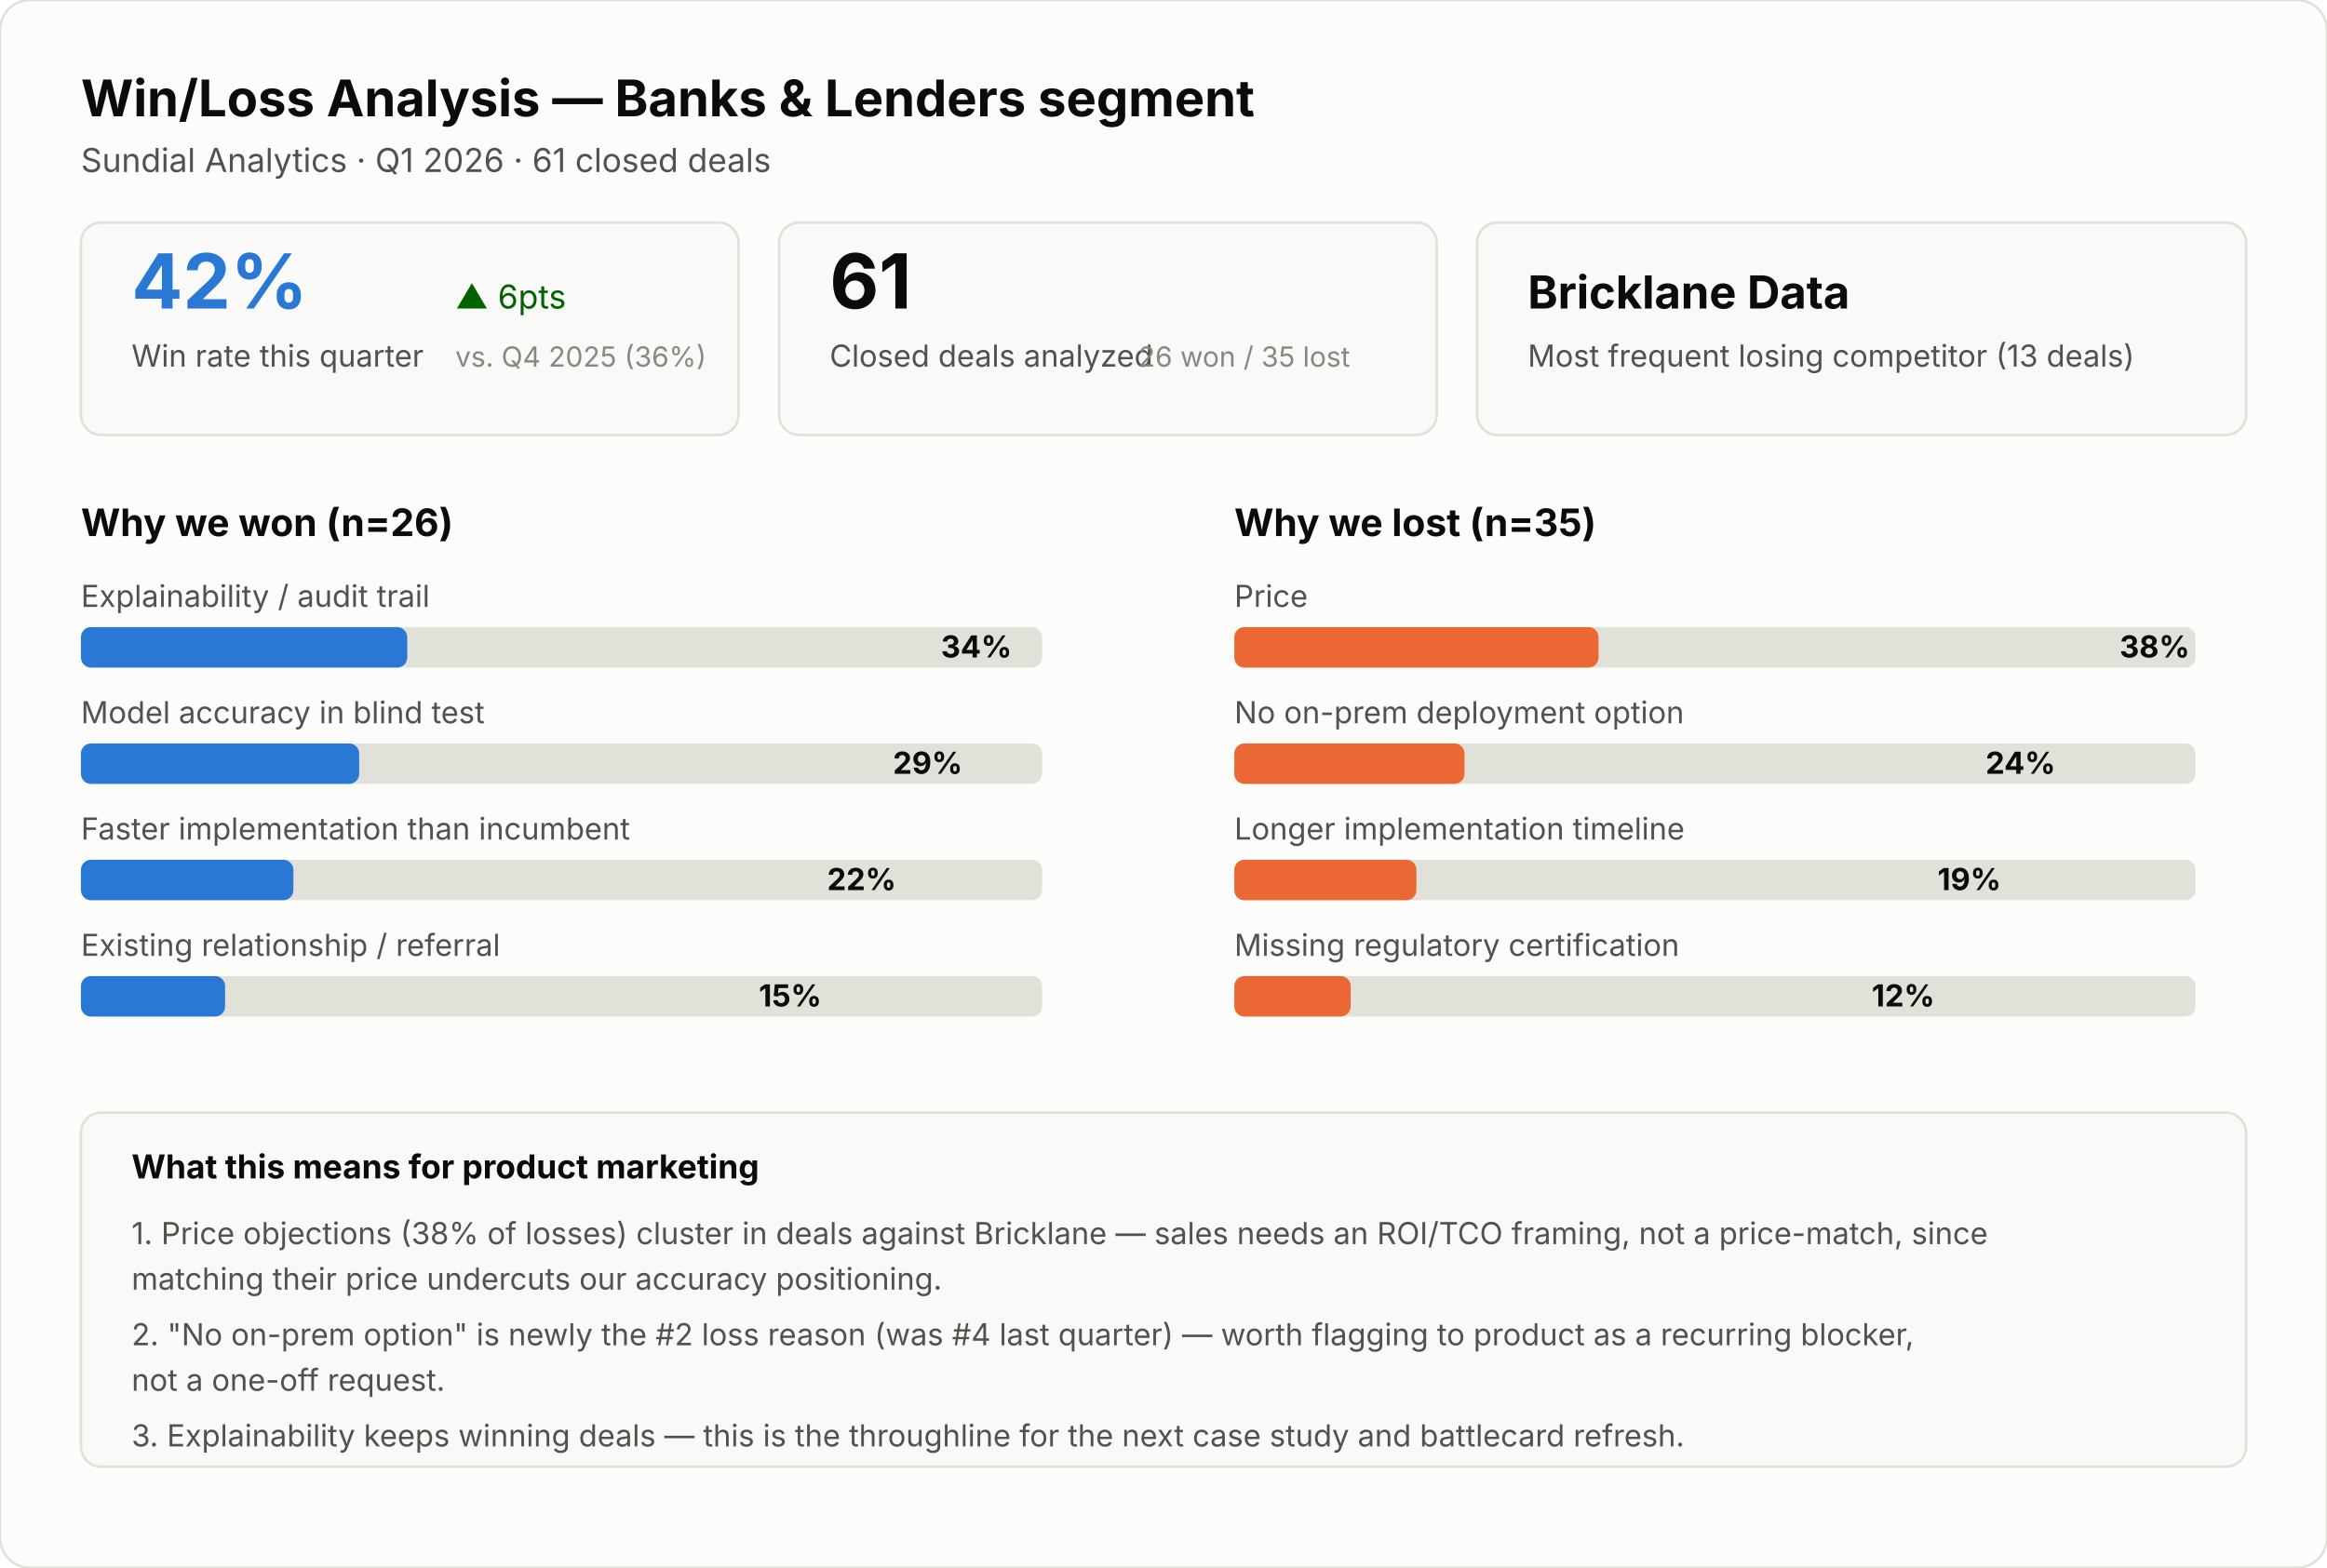
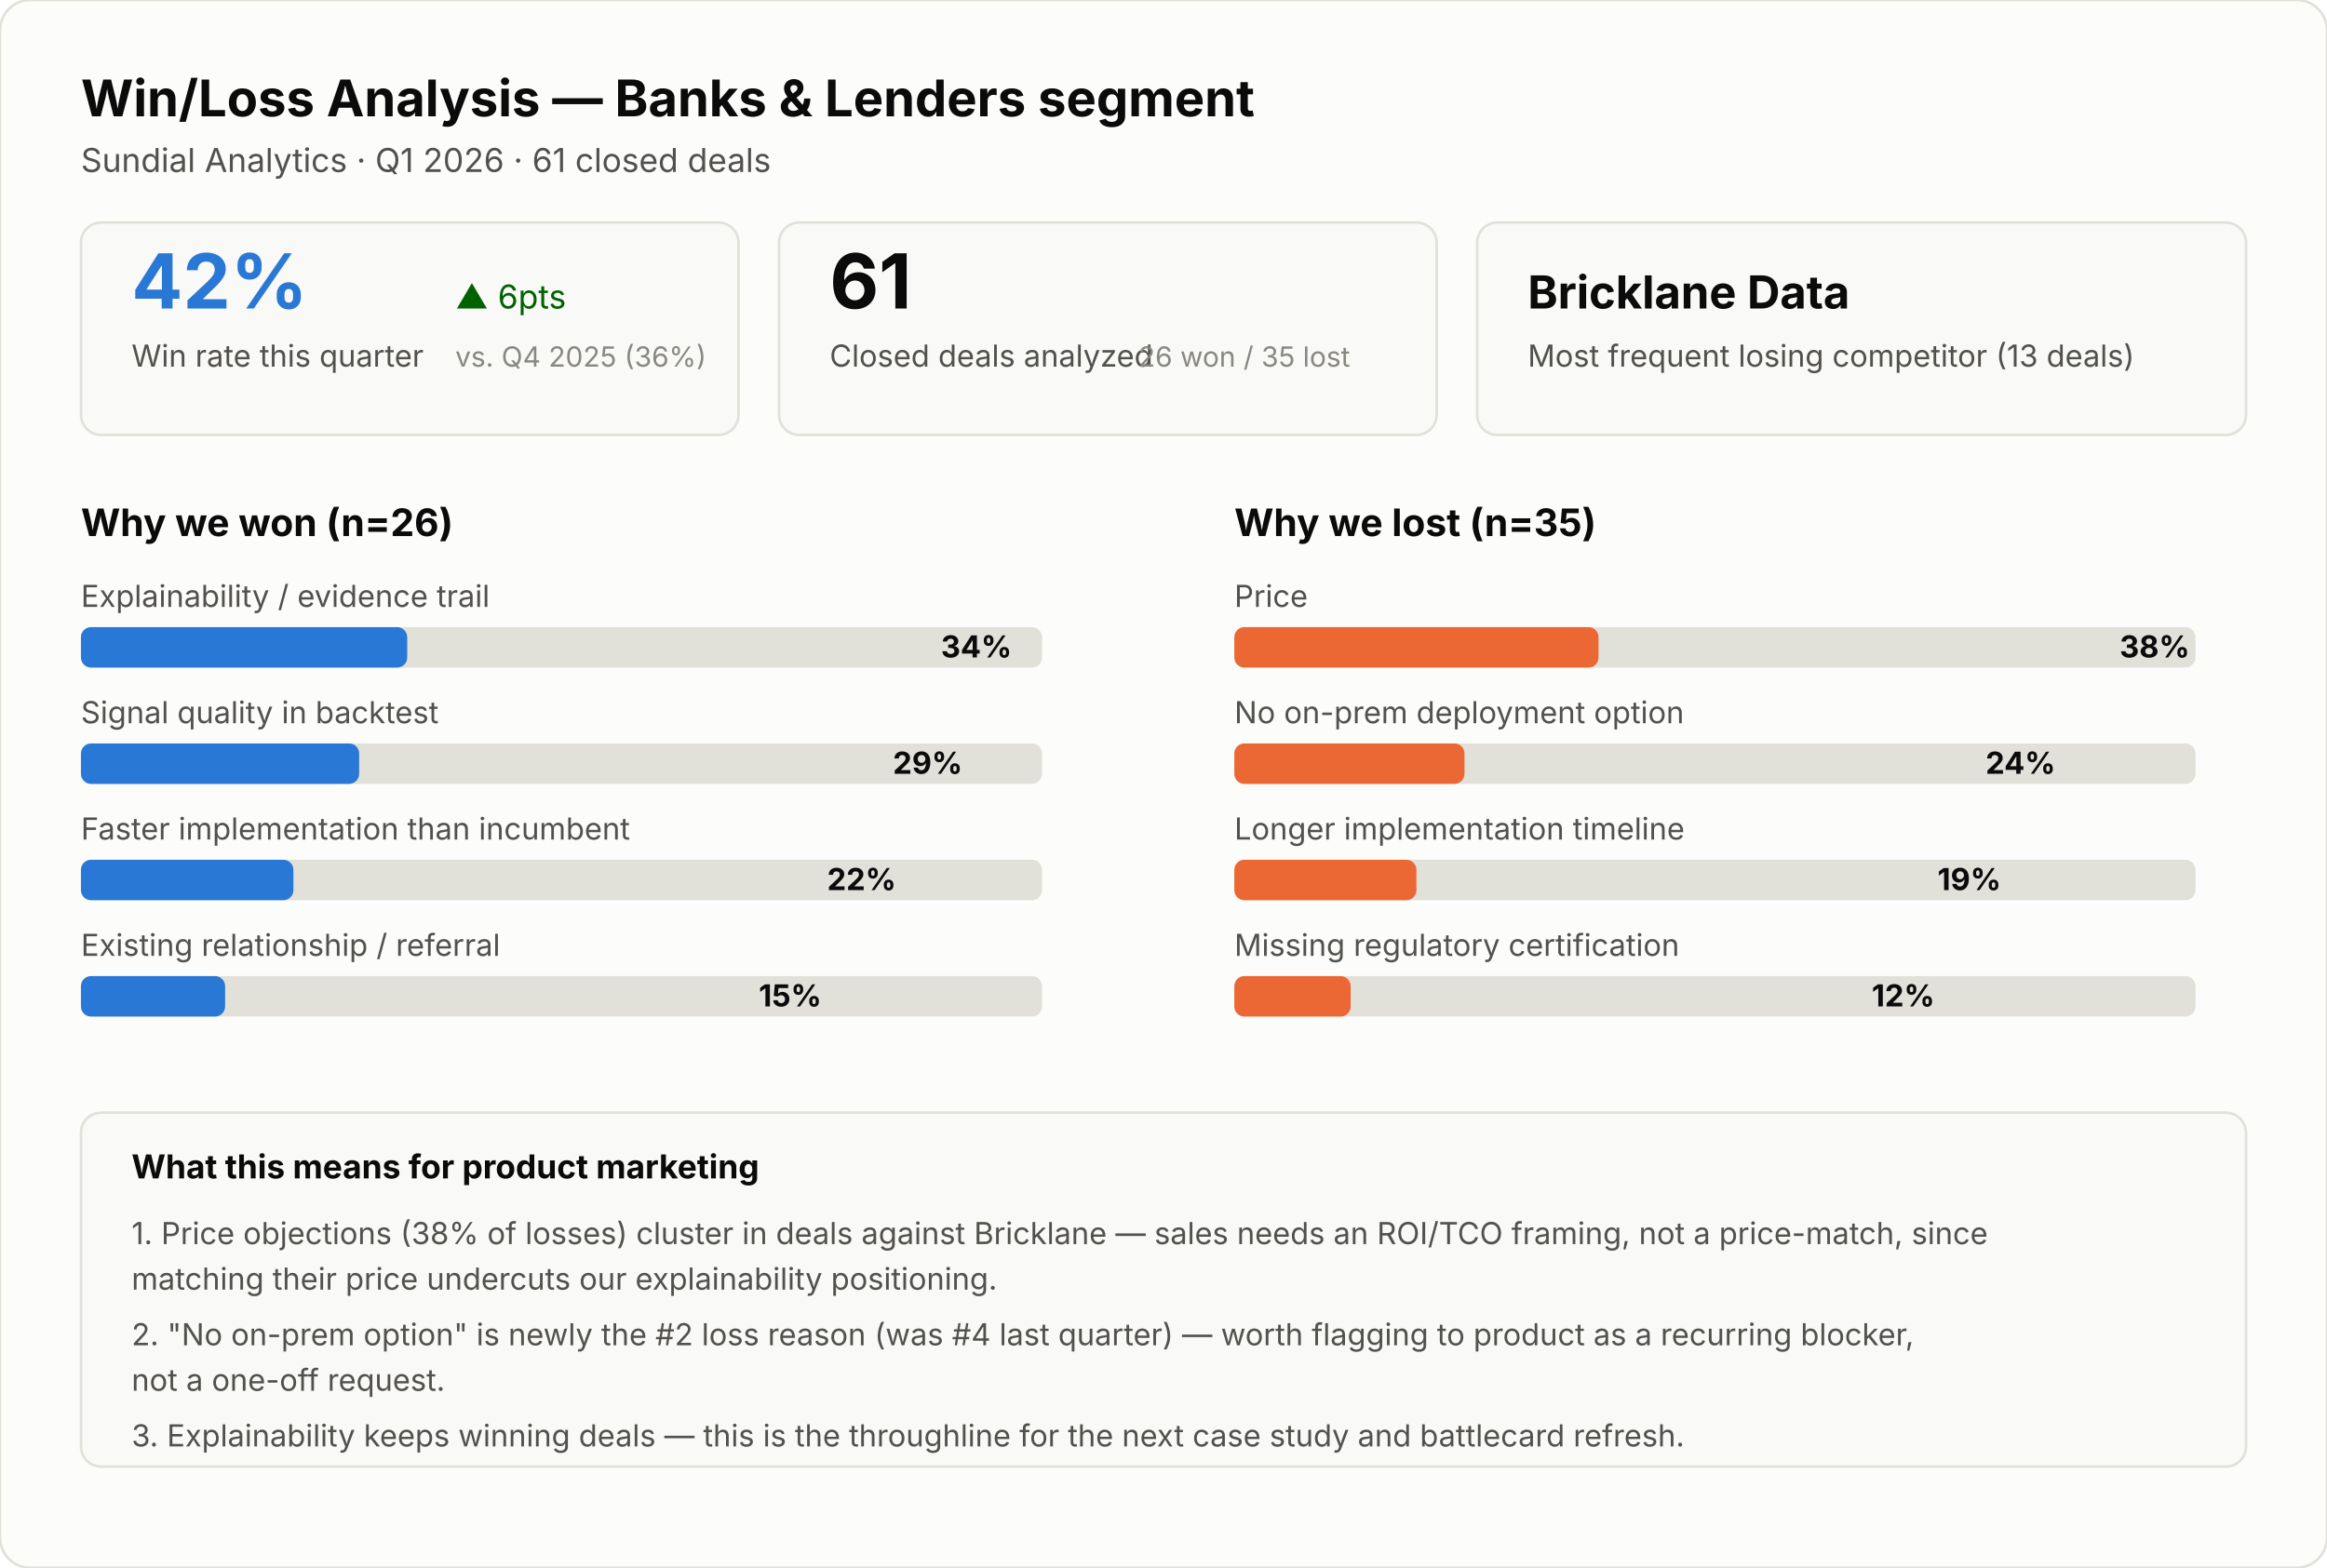
<svg xmlns="http://www.w3.org/2000/svg" viewBox="0 0 920 620" font-family="system-ui, -apple-system, 'Segoe UI', sans-serif">
  <rect x="0" y="0" width="920" height="620" rx="12" fill="#fcfcfb" stroke="#e1e0d9" stroke-width="1" />
  <text x="32" y="46" font-size="20" font-weight="700" fill="#0b0b0b">Win/Loss Analysis — Banks &amp; Lenders segment</text>
  <text x="32" y="68" font-size="13" fill="#52514e">Sundial Analytics · Q1 2026 · 61 closed deals</text>
  <g>
    <rect x="32" y="88" width="260" height="84" rx="8" fill="#f9f9f7" stroke="#e1e0d9" />
    <text x="52" y="122" font-size="30" font-weight="700" fill="#2a78d6">42%</text>
    <text x="52" y="145" font-size="12" fill="#52514e">Win rate this quarter</text>
    <text x="180" y="122" font-size="13" fill="#006300">▲ 6pts</text>
    <text x="180" y="145" font-size="11" fill="#898781">vs. Q4 2025 (36%)</text>
  </g>
  <g>
    <rect x="308" y="88" width="260" height="84" rx="8" fill="#f9f9f7" stroke="#e1e0d9" />
    <text x="328" y="122" font-size="30" font-weight="700" fill="#0b0b0b">61</text>
    <text x="328" y="145" font-size="12" fill="#52514e">Closed deals analyzed</text>
    <text x="450" y="145" font-size="11" fill="#898781">26 won / 35 lost</text>
  </g>
  <g>
    <rect x="584" y="88" width="304" height="84" rx="8" fill="#f9f9f7" stroke="#e1e0d9" />
    <text x="604" y="122" font-size="18" font-weight="700" fill="#0b0b0b">Bricklane Data</text>
    <text x="604" y="145" font-size="12" fill="#52514e">Most frequent losing competitor (13 deals)</text>
  </g>
  <text x="32" y="212" font-size="15" font-weight="700" fill="#0b0b0b">Why we won (n=26)</text>
  <g font-size="12" fill="#0b0b0b">
-     <text x="32" y="240" fill="#52514e">Explainability / audit trail</text>
+     <text x="32" y="240" fill="#52514e">Explainability / evidence trail</text>
    <rect x="32" y="248" width="380" height="16" rx="4" fill="#e1e0d9" />
    <rect x="32" y="248" width="129" height="16" rx="4" fill="#2a78d6" />
    <text x="372" y="260" font-weight="700" fill="#0b0b0b">34%</text>
-     <text x="32" y="286" fill="#52514e">Model accuracy in blind test</text>
+     <text x="32" y="286" fill="#52514e">Signal quality in backtest</text>
    <rect x="32" y="294" width="380" height="16" rx="4" fill="#e1e0d9" />
    <rect x="32" y="294" width="110" height="16" rx="4" fill="#2a78d6" />
    <text x="353" y="306" font-weight="700" fill="#0b0b0b">29%</text>
    <text x="32" y="332" fill="#52514e">Faster implementation than incumbent</text>
    <rect x="32" y="340" width="380" height="16" rx="4" fill="#e1e0d9" />
    <rect x="32" y="340" width="84" height="16" rx="4" fill="#2a78d6" />
    <text x="327" y="352" font-weight="700" fill="#0b0b0b">22%</text>
    <text x="32" y="378" fill="#52514e">Existing relationship / referral</text>
    <rect x="32" y="386" width="380" height="16" rx="4" fill="#e1e0d9" />
    <rect x="32" y="386" width="57" height="16" rx="4" fill="#2a78d6" />
    <text x="300" y="398" font-weight="700" fill="#0b0b0b">15%</text>
  </g>
  <text x="488" y="212" font-size="15" font-weight="700" fill="#0b0b0b">Why we lost (n=35)</text>
  <g font-size="12" fill="#0b0b0b">
    <text x="488" y="240" fill="#52514e">Price</text>
    <rect x="488" y="248" width="380" height="16" rx="4" fill="#e1e0d9" />
    <rect x="488" y="248" width="144" height="16" rx="4" fill="#eb6834" />
    <text x="838" y="260" font-weight="700" fill="#0b0b0b">38%</text>
    <text x="488" y="286" fill="#52514e">No on-prem deployment option</text>
    <rect x="488" y="294" width="380" height="16" rx="4" fill="#e1e0d9" />
    <rect x="488" y="294" width="91" height="16" rx="4" fill="#eb6834" />
    <text x="785" y="306" font-weight="700" fill="#0b0b0b">24%</text>
    <text x="488" y="332" fill="#52514e">Longer implementation timeline</text>
    <rect x="488" y="340" width="380" height="16" rx="4" fill="#e1e0d9" />
    <rect x="488" y="340" width="72" height="16" rx="4" fill="#eb6834" />
    <text x="766" y="352" font-weight="700" fill="#0b0b0b">19%</text>
    <text x="488" y="378" fill="#52514e">Missing regulatory certification</text>
    <rect x="488" y="386" width="380" height="16" rx="4" fill="#e1e0d9" />
    <rect x="488" y="386" width="46" height="16" rx="4" fill="#eb6834" />
    <text x="740" y="398" font-weight="700" fill="#0b0b0b">12%</text>
  </g>
  <rect x="32" y="440" width="856" height="140" rx="8" fill="#f9f9f7" stroke="#e1e0d9" />
  <text x="52" y="466" font-size="13" font-weight="700" fill="#0b0b0b">What this means for product marketing</text>
  <text x="52" y="492" font-size="12" fill="#52514e">1. Price objections (38% of losses) cluster in deals against Bricklane — sales needs an ROI/TCO framing, not a price-match, since</text>
-   <text x="52" y="510" font-size="12" fill="#52514e">    matching their price undercuts our accuracy positioning.</text>
+   <text x="52" y="510" font-size="12" fill="#52514e">    matching their price undercuts our explainability positioning.</text>
  <text x="52" y="532" font-size="12" fill="#52514e">2. "No on-prem option" is newly the #2 loss reason (was #4 last quarter) — worth flagging to product as a recurring blocker,</text>
  <text x="52" y="550" font-size="12" fill="#52514e">    not a one-off request.</text>
  <text x="52" y="572" font-size="12" fill="#52514e">3. Explainability keeps winning deals — this is the throughline for the next case study and battlecard refresh.</text>
</svg>
